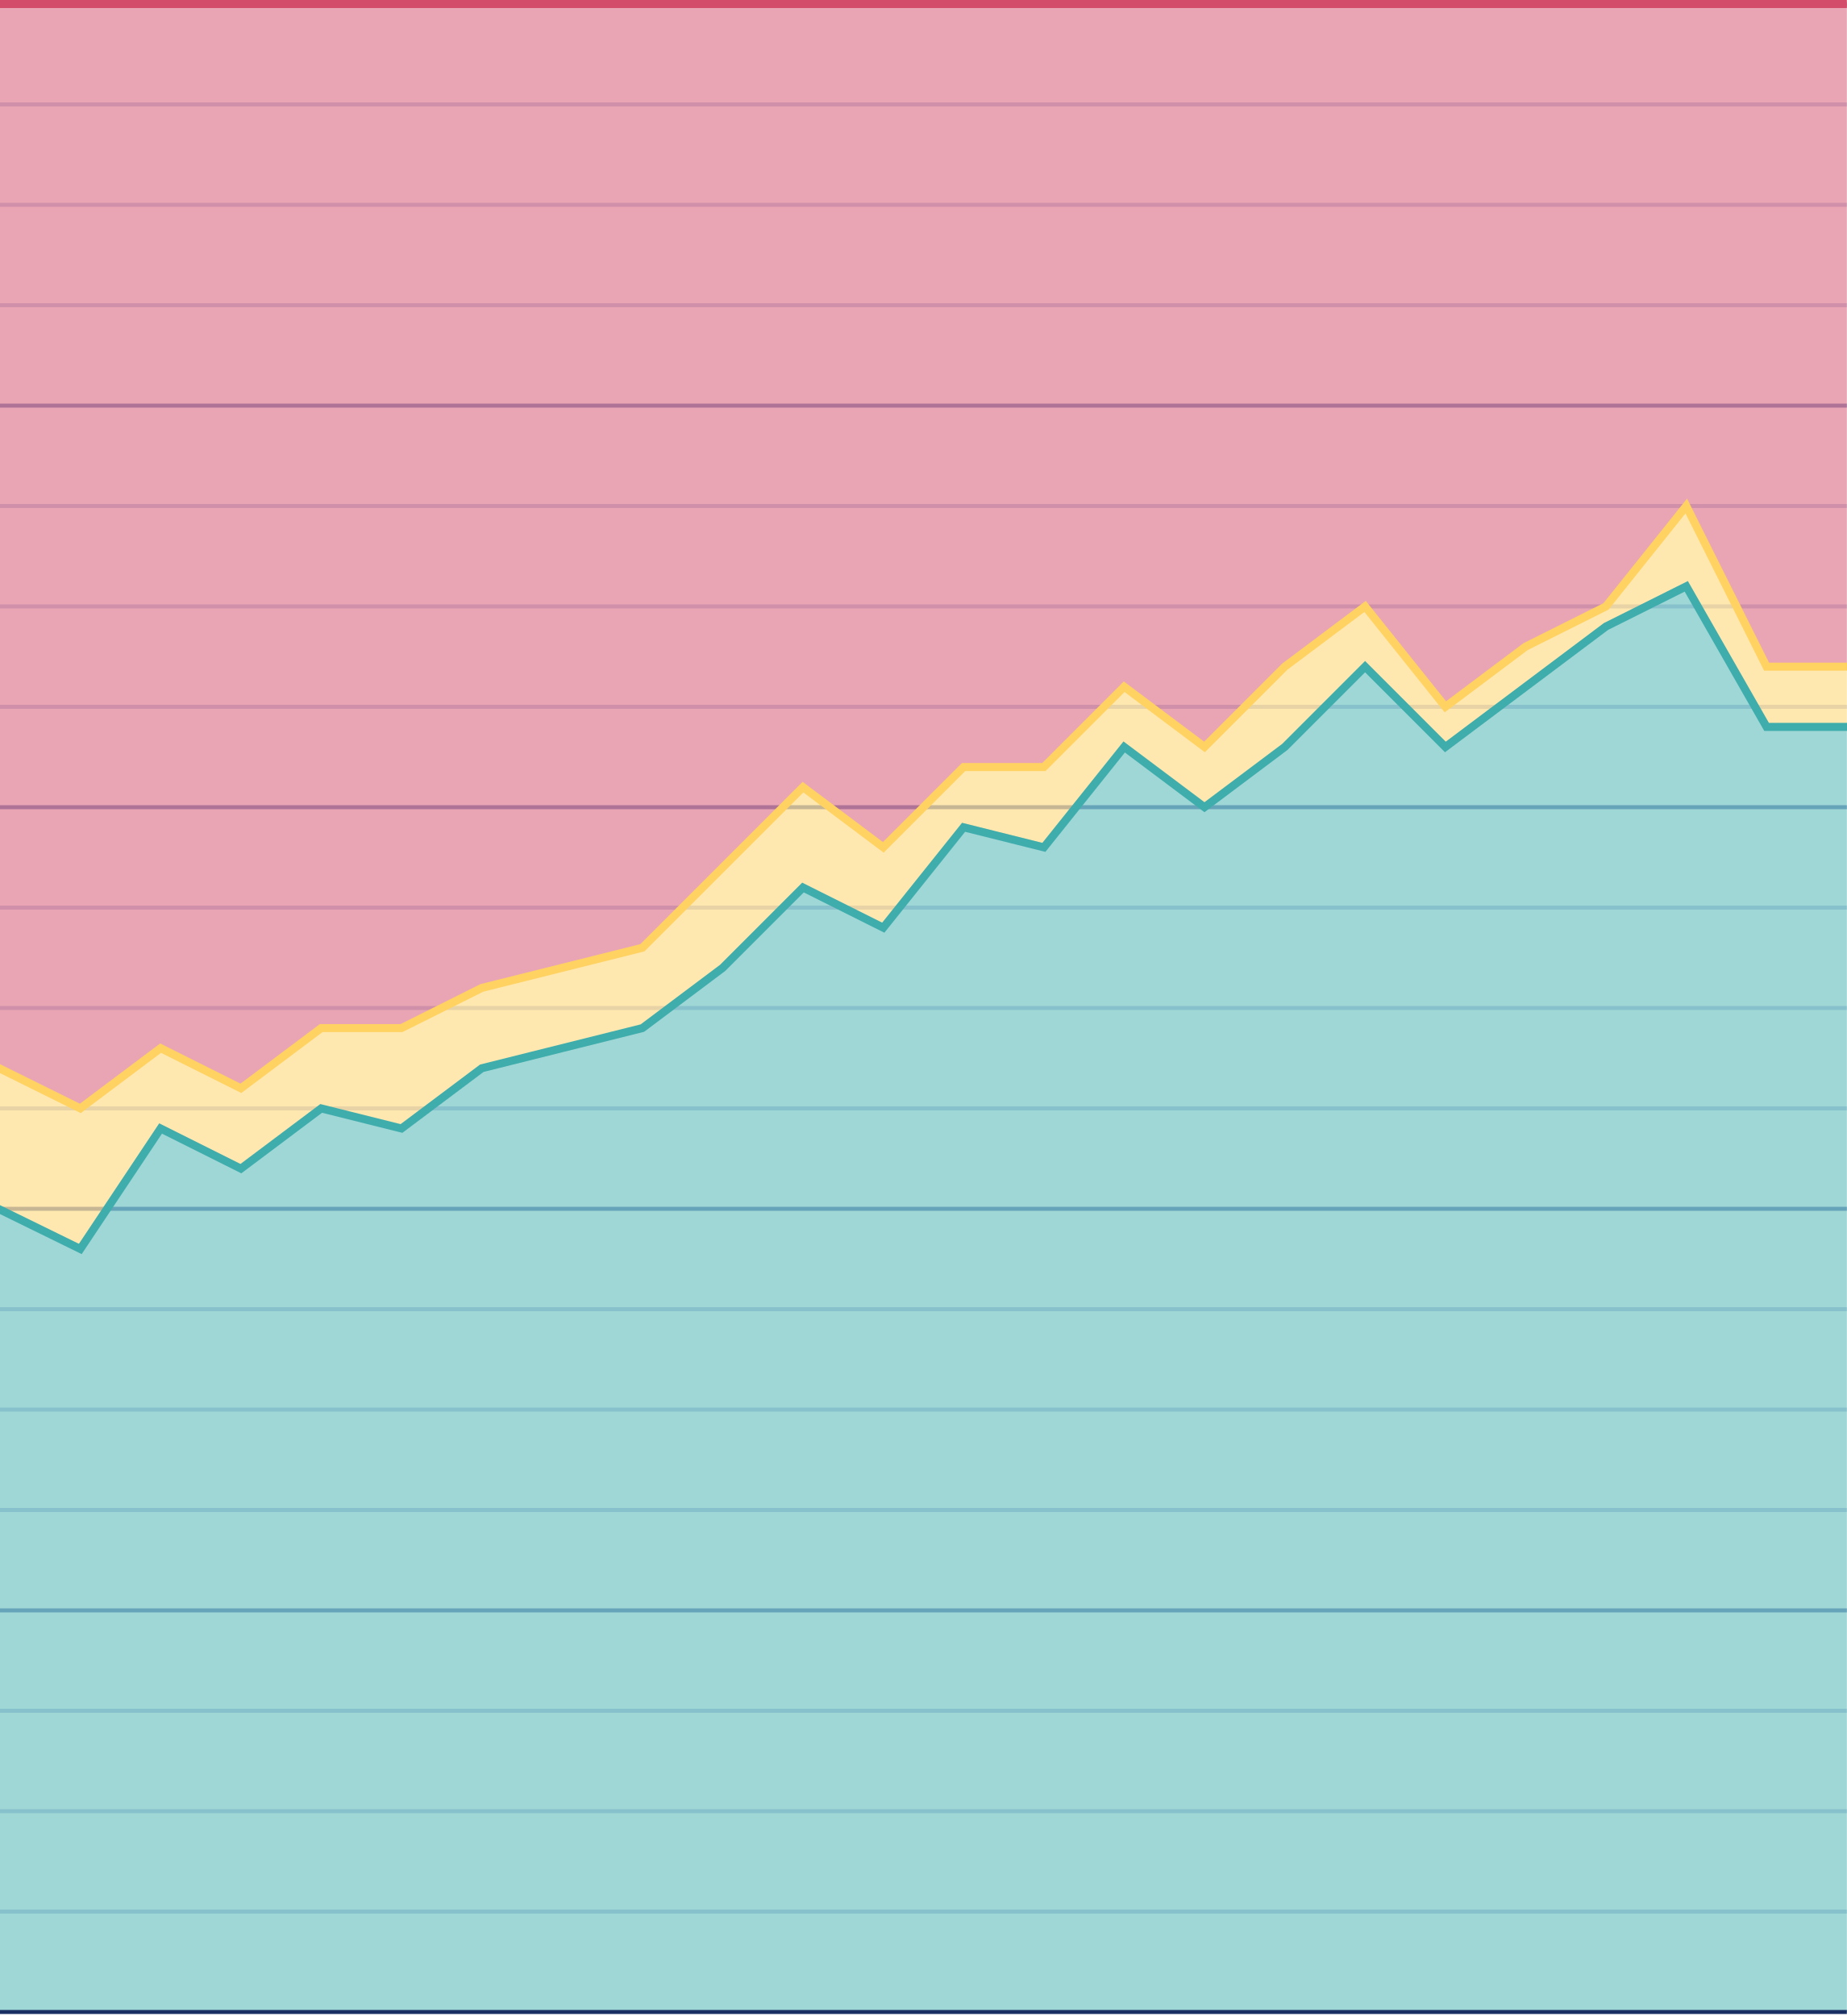
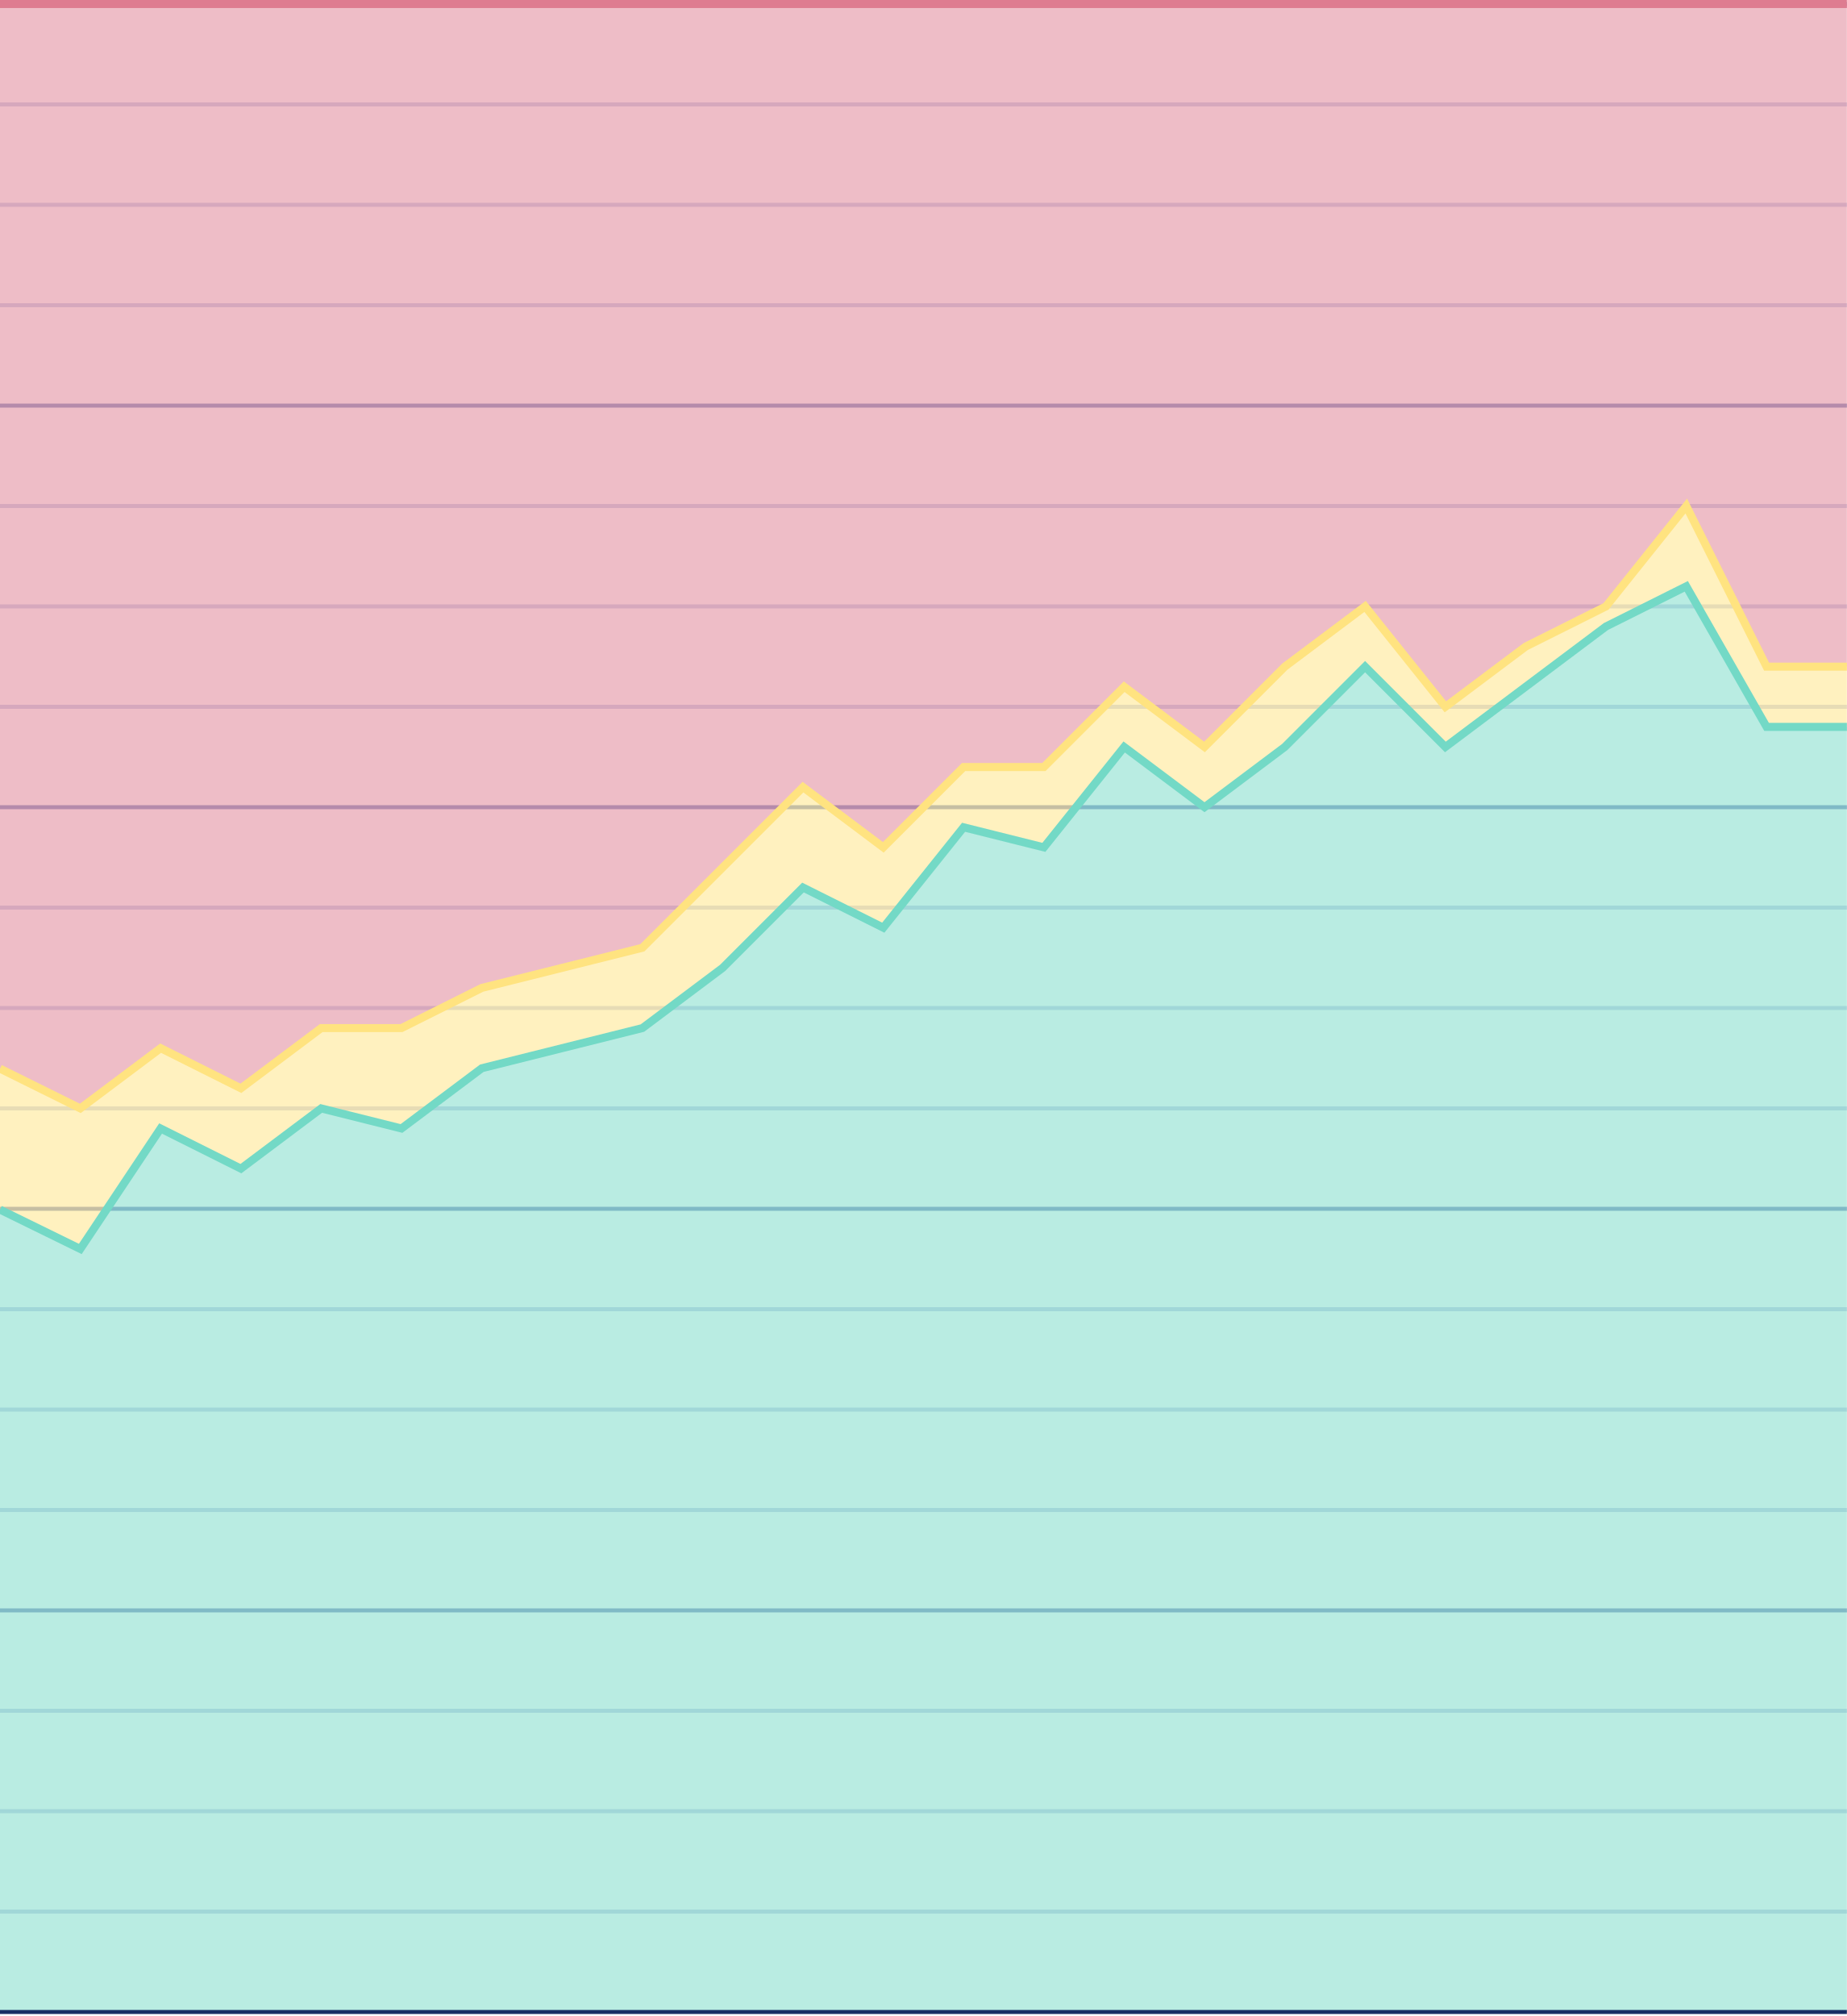
<svg xmlns="http://www.w3.org/2000/svg" version="1.1" id="Layer_1" x="0px" y="0px" viewBox="0 0 460 502" style="enable-background:new 0 0 460 502;" preserveAspectRatio="none" xml:space="preserve">
  <style type="text/css">
	.st0{fill:#8D9BC7;}
	.st1{fill:#CED5EB;}
- 	.st2{fill:none;stroke:#D34C69;stroke-width:2;stroke-miterlimit:10;}
- 	.st3{opacity:0.5;fill:#D34C69;}
- 	.st4{opacity:0.5;fill:#FFD261;}
- 	.st5{fill:none;stroke:#FFD261;stroke-width:2;stroke-linecap:square;stroke-miterlimit:10;}
- 	.st6{opacity:0.5;fill:#40ADAD;}
- 	.st7{fill:none;stroke:#40ADAD;stroke-width:2;stroke-linecap:square;stroke-miterlimit:10;}
- 	.st8{fill:#FFD261;}
- 	.st9{fill:#192E63;}
+ 	.st2{opacity:0.5;fill:#DE7C90;}
+ 	.st3{opacity:0.5;fill:#FFE380;}
+ 	.st4{fill:none;stroke:#FFE380;stroke-width:2;stroke-miterlimit:10;}
+ 	.st5{opacity:0.5;fill:#73D9C6;}
+ 	.st6{fill:none;stroke:#73D9C6;stroke-width:2;stroke-miterlimit:10;}
+ 	.st7{fill:#192E63;}
+ 	.st8{fill:none;stroke:#DE7C90;stroke-width:2;stroke-miterlimit:10;}
</style>
  <g>
    <rect y="300.5" class="st0" width="460" height="1" />
    <rect y="400.5" class="st0" width="460" height="1" />
    <rect y="200.5" class="st0" width="460" height="1" />
    <rect y="100.5" class="st0" width="460" height="1" />
    <rect y="0.5" class="st0" width="460" height="1" />
    <rect y="25.5" class="st1" width="460" height="1" />
    <rect y="50.5" class="st1" width="460" height="1" />
    <rect y="75.5" class="st1" width="460" height="1" />
    <rect y="125.5" class="st1" width="460" height="1" />
    <rect y="150.5" class="st1" width="460" height="1" />
    <rect y="175.5" class="st1" width="460" height="1" />
    <rect y="225.5" class="st1" width="460" height="1" />
    <rect y="250.5" class="st1" width="460" height="1" />
    <rect y="275.5" class="st1" width="460" height="1" />
    <rect y="325.5" class="st1" width="460" height="1" />
    <rect y="350.5" class="st1" width="460" height="1" />
    <rect y="375.5" class="st1" width="460" height="1" />
    <rect y="425.5" class="st1" width="460" height="1" />
    <rect y="450.5" class="st1" width="460" height="1" />
    <rect y="475.5" class="st1" width="460" height="1" />
  </g>
-   <line class="st2" x1="0" y1="1" x2="460" y2="1" />
-   <g>
-     <polygon class="st3" points="0,1 0,266.1 20,276 40,261 60,271 80,256 100,256 120,246 140,241 160,236 180,216 200,196 220,211    240,191 260,191 280,171 300,186 320,166 340,151 360,176 380,161 400,151 420,126 440,166 460,166 460,1  " />
-   </g>
-   <polygon class="st4" points="440,166 420,126 400,151 380,161 360,176 340,151 320,166 300,186 280,171 260,191 240,191 220,211   200,196 180,216 160,236 140,241 120,246 100,256 80,256 60,271 40,261 20,276 0,266.1 0,301.2 20,311 40,281 60,291 80,276   100,281 120,266 140,261 160,256 180,241 200,221 220,231 240,206 260,211 280,186 300,201 320,186 340,166 360,186 380,171   400,156 420,146 440,181 460,181 460,166 " />
-   <polyline class="st5" points="460,166 440,166 420,126 400,151 380,161 360,176 340,151 320,166 300,186 280,171 260,191 240,191   220,211 200,196 180,216 160,236 140,241 120,246 100,256 80,256 60,271 40,261 20,276 0,266.1 " />
-   <polygon class="st6" points="460,181 440,181 420,146 400,156 380,171 360,186 340,166 320,186 300,201 280,186 260,211 240,206   220,231 200,221 180,241 160,256 140,261 120,266 100,281 80,276 60,291 40,281 20,311 0,301.2 0,501 460,501 " />
-   <polyline class="st7" points="460,181 440,181 420,146 400,156 380,171 360,186 340,166 320,186 300,201 280,186 260,211 240,206   220,231 200,221 180,241 160,256 140,261 120,266 100,281 80,276 60,291 40,281 20,311 0,301.2 " />
-   <rect x="75" y="502" class="st8" width="10" height="20" />
-   <rect x="375" y="502" class="st8" width="10" height="20" />
-   <rect x="380" y="526" class="st8" width="80" height="10" />
-   <rect y="526" class="st8" width="80" height="10" />
-   <rect x="80" y="536" class="st8" width="300" height="5" />
-   <rect y="500.5" class="st9" width="460" height="1" />
+   <polygon class="st2" points="0,1 0,266.1 20,276 40,261 60,271 80,256 100,256 120,246 140,241 160,236 180,216 200,196 220,211   240,191 260,191 280,171 300,186 320,166 340,151 360,176 380,161 400,151 420,126 440,166 460,166 460,1 " />
+   <polygon class="st3" points="440,166 420,126 400,151 380,161 360,176 340,151 320,166 300,186 280,171 260,191 240,191 220,211   200,196 180,216 160,236 140,241 120,246 100,256 80,256 60,271 40,261 20,276 0,266.1 0,301.2 20,311 40,281 60,291 80,276   100,281 120,266 140,261 160,256 180,241 200,221 220,231 240,206 260,211 280,186 300,201 320,186 340,166 360,186 380,171   400,156 420,146 440,181 460,181 460,166 " />
+   <polyline class="st4" points="460,166 440,166 420,126 400,151 380,161 360,176 340,151 320,166 300,186 280,171 260,191 240,191   220,211 200,196 180,216 160,236 140,241 120,246 100,256 80,256 60,271 40,261 20,276 0,266.1 " />
+   <polygon class="st5" points="460,181 440,181 420,146 400,156 380,171 360,186 340,166 320,186 300,201 280,186 260,211 240,206   220,231 200,221 180,241 160,256 140,261 120,266 100,281 80,276 60,291 40,281 20,311 0,301.2 0,501 460,501 " />
+   <polyline class="st6" points="460,181 440,181 420,146 400,156 380,171 360,186 340,166 320,186 300,201 280,186 260,211 240,206   220,231 200,221 180,241 160,256 140,261 120,266 100,281 80,276 60,291 40,281 20,311 0,301.2 " />
+   <rect y="500.5" class="st7" width="460" height="1" />
+   <line class="st8" x1="0" y1="1" x2="460" y2="1" />
</svg>
